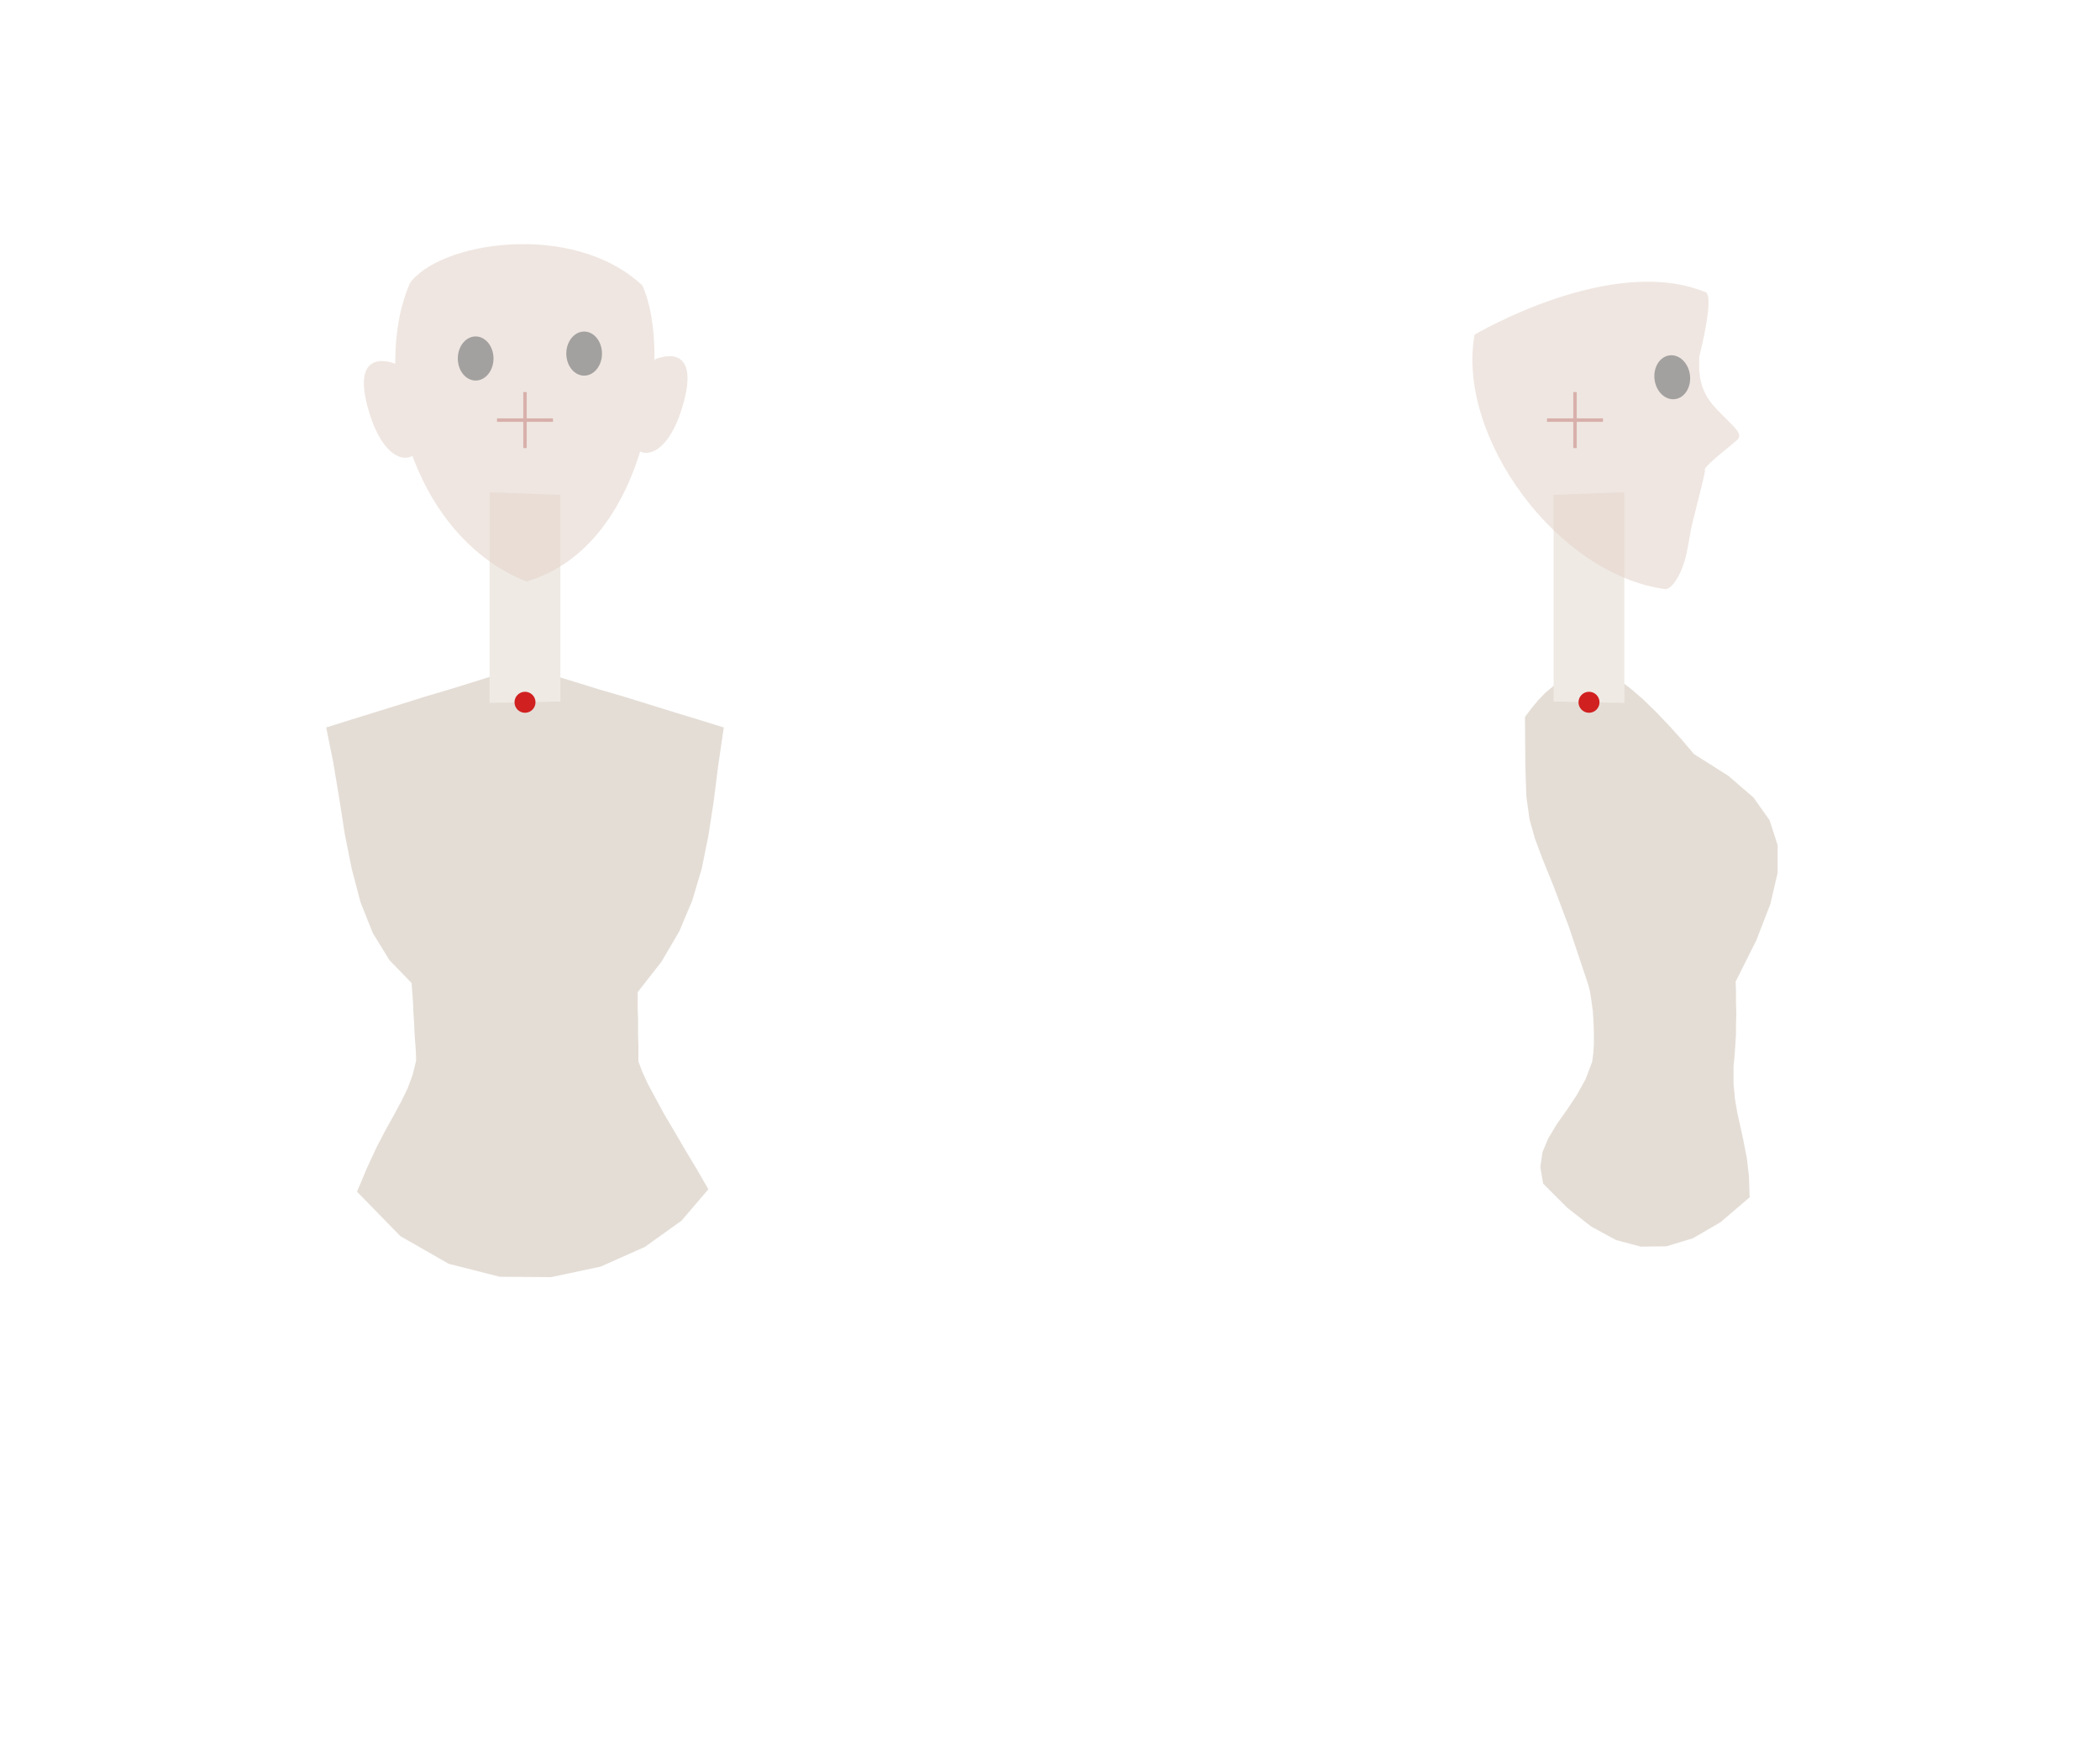
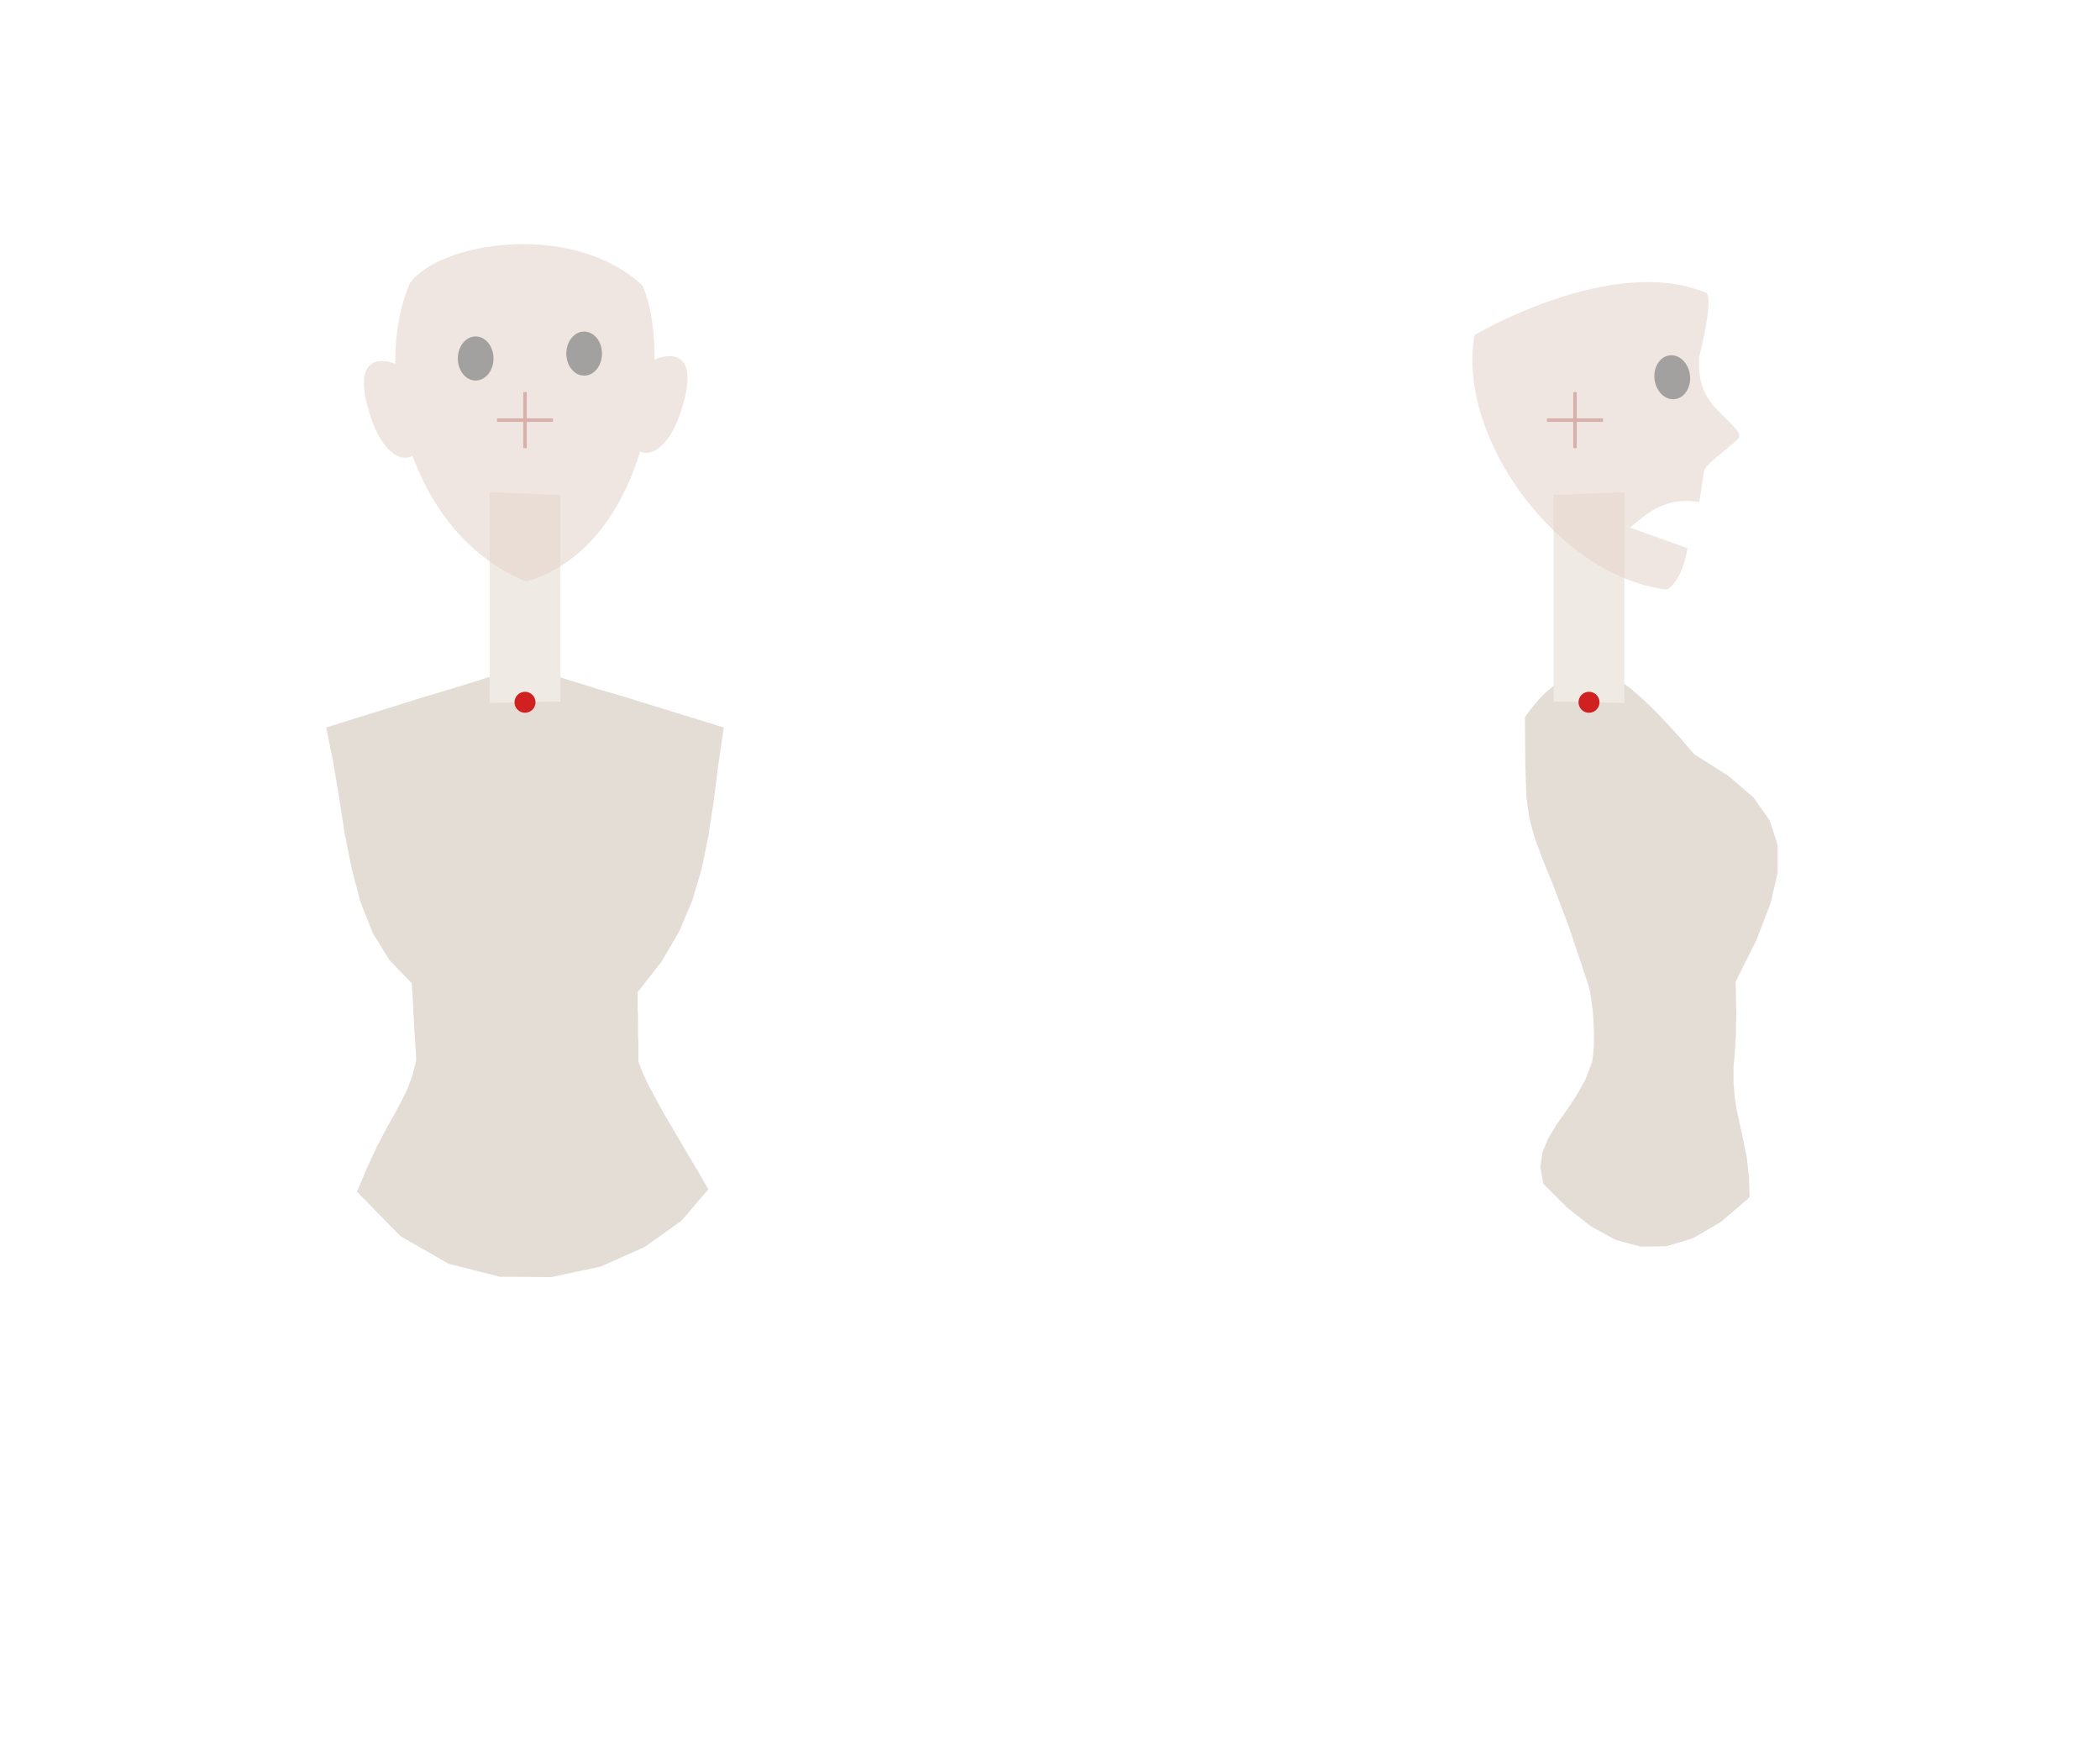
<svg xmlns="http://www.w3.org/2000/svg" width="1200" height="1000" viewBox="-1.5 -1.2 6 5">
  <g>
    <g opacity="0.7">
      <path d="M-0.568 0.878L-0.498 0.856L-0.427 0.834L-0.356 0.812L-0.286 0.79L-0.215 0.769L-0.144 0.747L-0.074 0.725L-0.003 0.703L0.068 0.725L0.14 0.747L0.211 0.769L0.283 0.79L0.354 0.812L0.425 0.834L0.497 0.856L0.568 0.878L0.552 0.987L0.539 1.09L0.524 1.187L0.505 1.281L0.478 1.372L0.441 1.46L0.39 1.547L0.322 1.634L0.322 1.659L0.322 1.683L0.323 1.708L0.323 1.733L0.323 1.757L0.324 1.782L0.324 1.807L0.324 1.832L0.335 1.861L0.351 1.896L0.373 1.937L0.398 1.983L0.427 2.032L0.458 2.085L0.491 2.14L0.524 2.197L0.447 2.287L0.342 2.362L0.216 2.418L0.075 2.448L-0.072 2.447L-0.218 2.41L-0.356 2.331L-0.48 2.204L-0.451 2.135L-0.424 2.077L-0.398 2.027L-0.374 1.984L-0.353 1.945L-0.335 1.908L-0.321 1.87L-0.311 1.829L-0.312 1.801L-0.314 1.774L-0.316 1.746L-0.317 1.719L-0.319 1.691L-0.32 1.664L-0.322 1.636L-0.324 1.608L-0.387 1.543L-0.435 1.465L-0.47 1.377L-0.495 1.282L-0.515 1.182L-0.531 1.079L-0.548 0.977Z" fill="#d9cfc4" />
      <path d="M-0.101 0.808L-0.101 0.733L-0.101 0.657L-0.101 0.582L-0.101 0.507L-0.101 0.432L-0.101 0.357L-0.101 0.282L-0.101 0.207L-0.076 0.207L-0.05 0.208L-0.025 0.209L0 0.21L0.025 0.211L0.05 0.212L0.076 0.213L0.101 0.214L0.101 0.287L0.101 0.361L0.101 0.435L0.101 0.509L0.101 0.582L0.101 0.656L0.101 0.73L0.101 0.804L0.076 0.804L0.051 0.805L0.025 0.805L0 0.806L-0.025 0.806L-0.051 0.807L-0.076 0.807Z" fill="#e8e1d9" />
      <path d="M-0.08 0H0.08M0 -0.08V0.08" stroke="#b04040" stroke-width="0.01" fill="none" />
      <g opacity="0.6">
        <g>
          <path style="fill:#d9c3b6;fill-opacity:1;stroke-width:0.015" d="m -0.331,-0.388 c 0.08,-0.12 0.465,-0.184 0.666,0.003 0.087,0.185 0.024,0.743 -0.331,0.846 -0.333,-0.133 -0.443,-0.594 -0.334,-0.849 z" />
          <path style="fill:#d9c3b6;fill-opacity:1;stroke-width:0.015" d="m 0.312,0.066 0.059,-0.239 c 9.196e-4,-0.002 0.137,-0.06 0.079,0.134 -0.047,0.159 -0.131,0.148 -0.138,0.105 z" />
          <path style="fill:#d9c3b6;fill-opacity:1;stroke-width:0.015" d="m -0.308,0.08 -0.059,-0.239 c -9.204e-4,-0.002 -0.137,-0.06 -0.079,0.134 0.047,0.159 0.131,0.148 0.138,0.105 z" />
        </g>
        <g>
          <ellipse style="fill:#241f1c;stroke-width:0.015" cx="-0.141" cy="-0.176" rx="0.051" ry="0.063" />
          <ellipse style="fill:#241f1c;stroke-width:0.015" cx="0.169" cy="-0.19" rx="0.051" ry="0.063" />
        </g>
      </g>
    </g>
    <g />
    <g />
    <g />
    <g />
    <g>
      <circle cx="0" cy="0.806" r="0.03" fill="#d02020" />
    </g>
  </g>
  <g transform="translate(3 0)">
    <g opacity="0.7">
      <path d="M0.34 0.954L0.307 0.915L0.271 0.875L0.233 0.835L0.195 0.798L0.158 0.766L0.123 0.74L0.093 0.723L0.068 0.718L0.028 0.721L-0.006 0.73L-0.036 0.743L-0.062 0.76L-0.085 0.779L-0.106 0.801L-0.125 0.824L-0.143 0.848L-0.142 0.983L-0.139 1.075L-0.13 1.14L-0.115 1.194L-0.093 1.253L-0.061 1.332L-0.018 1.446L0.038 1.613L0.043 1.633L0.047 1.659L0.051 1.689L0.053 1.722L0.054 1.754L0.054 1.784L0.052 1.811L0.049 1.833L0.03 1.883L0.005 1.928L-0.023 1.97L-0.052 2.011L-0.076 2.051L-0.093 2.091L-0.099 2.134L-0.091 2.181L-0.022 2.25L0.047 2.304L0.117 2.342L0.188 2.361L0.261 2.36L0.337 2.337L0.416 2.291L0.499 2.22L0.497 2.16L0.491 2.108L0.482 2.062L0.473 2.02L0.464 1.98L0.457 1.939L0.453 1.895L0.453 1.845L0.456 1.815L0.458 1.785L0.46 1.755L0.46 1.725L0.461 1.695L0.46 1.665L0.46 1.635L0.459 1.604L0.518 1.486L0.558 1.383L0.579 1.293L0.579 1.214L0.556 1.143L0.51 1.078L0.438 1.016Z" fill="#d9cfc4" />
      <path d="M0.141 0.808L0.141 0.733L0.141 0.657L0.141 0.582L0.141 0.507L0.141 0.432L0.141 0.357L0.141 0.282L0.141 0.207L0.116 0.207L0.09 0.208L0.065 0.209L0.04 0.21L0.015 0.211L-0.01 0.212L-0.036 0.213L-0.061 0.214L-0.061 0.287L-0.061 0.361L-0.061 0.435L-0.061 0.509L-0.061 0.582L-0.061 0.656L-0.061 0.73L-0.061 0.804L-0.036 0.804L-0.011 0.805L0.015 0.805L0.04 0.806L0.065 0.806L0.091 0.807L0.116 0.807Z" fill="#e8e1d9" />
      <path d="M-0.08 0H0.08M0 -0.08V0.08" stroke="#b04040" stroke-width="0.01" fill="none" />
      <g opacity="0.6">
        <g>
-           <path style="fill:#d9c3b6;fill-opacity:1;stroke:none;stroke-width:0.01;stroke-opacity:1" d="m -1.624,-0.363 c 0.018,0.02 -0.013,0.15 -0.021,0.182 -0.001,0.039 -0.004,0.093 0.047,0.147 0.051,0.054 0.081,0.072 0.061,0.091 -0.02,0.018 -0.085,0.067 -0.092,0.083 0.003,0.007 -0.017,0.077 -0.035,0.152 -0.01,0.041 -0.013,0.08 -0.024,0.114 -0.013,0.041 -0.034,0.074 -0.053,0.077 -0.31,-0.041 -0.598,-0.435 -0.546,-0.727 0,0 0.394,-0.234 0.663,-0.12 z" transform="translate(2)" />
+           <path style="fill:#d9c3b6;fill-opacity:1;stroke:none;stroke-width:0.01;stroke-opacity:1" d="m -1.624,-0.363 c 0.018,0.02 -0.013,0.15 -0.021,0.182 -0.001,0.039 -0.004,0.093 0.047,0.147 0.051,0.054 0.081,0.072 0.061,0.091 -0.02,0.018 -0.085,0.067 -0.092,0.083 -0.004,0.005 -0.007,0.044 -0.016,0.094 -0.098,-0.016 -0.148,0.032 -0.198,0.073 l 0.165,0.059 c -0.003,0.014 -0.006,0.028 -0.01,0.041 -0.013,0.041 -0.034,0.074 -0.053,0.077 -0.31,-0.041 -0.598,-0.435 -0.546,-0.727 0,0 0.394,-0.234 0.663,-0.12 z" transform="translate(2)" />
        </g>
        <g>
          <g transform="rotate(-6.822044,-0.00126443,0.6195179)">
            <ellipse style="fill:#241f1c;stroke-width:0.015" cx="0.364" cy="-0.084" rx="0.051" ry="0.063" />
          </g>
        </g>
      </g>
    </g>
    <g />
    <g />
    <g />
    <g />
    <g>
      <circle cx="0.04" cy="0.806" r="0.03" fill="#d02020" />
    </g>
  </g>
</svg>
